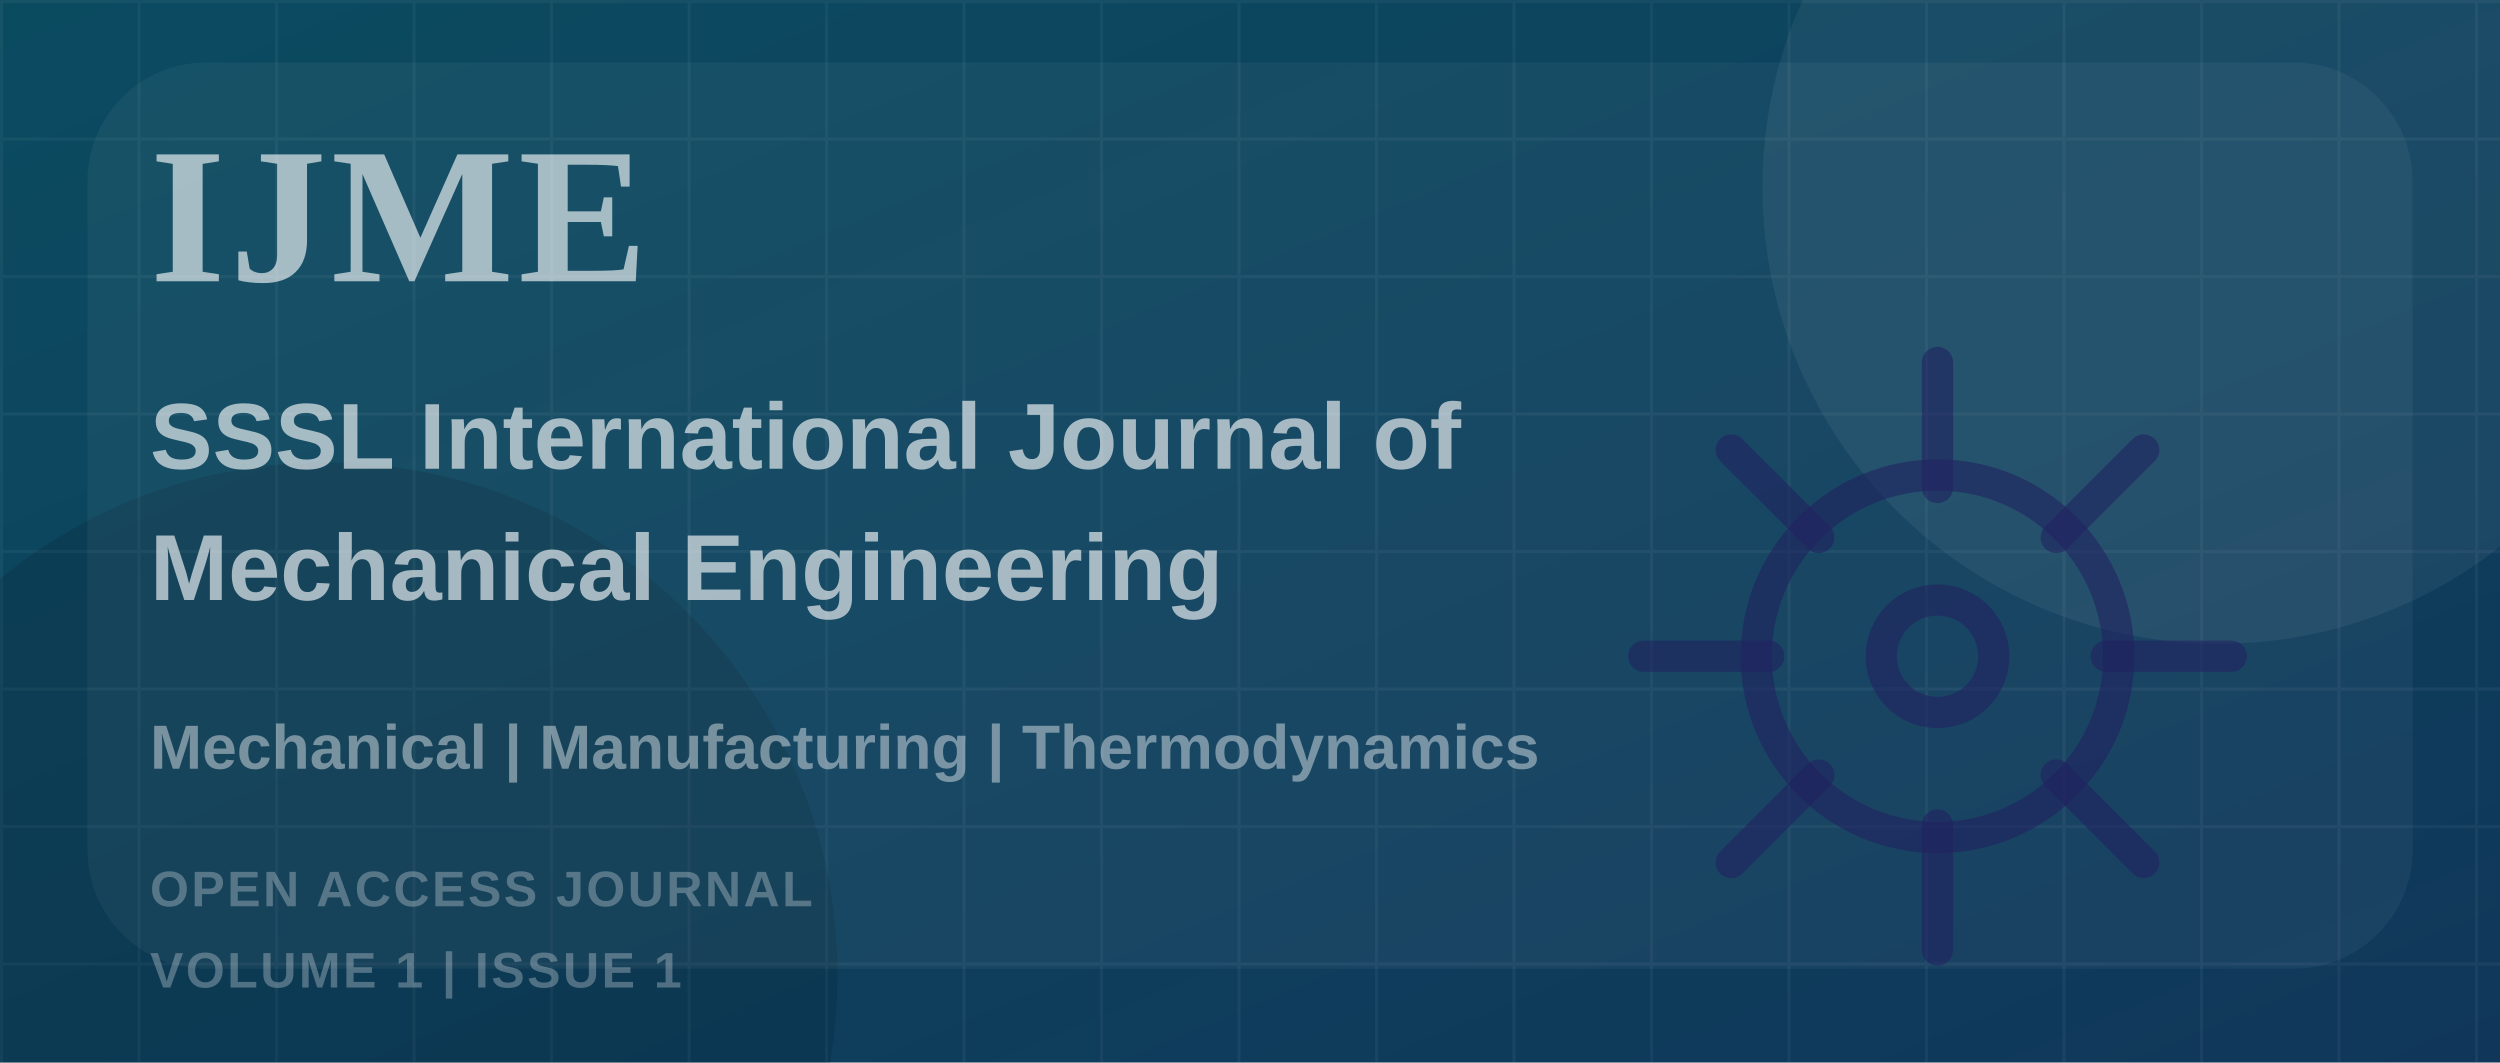
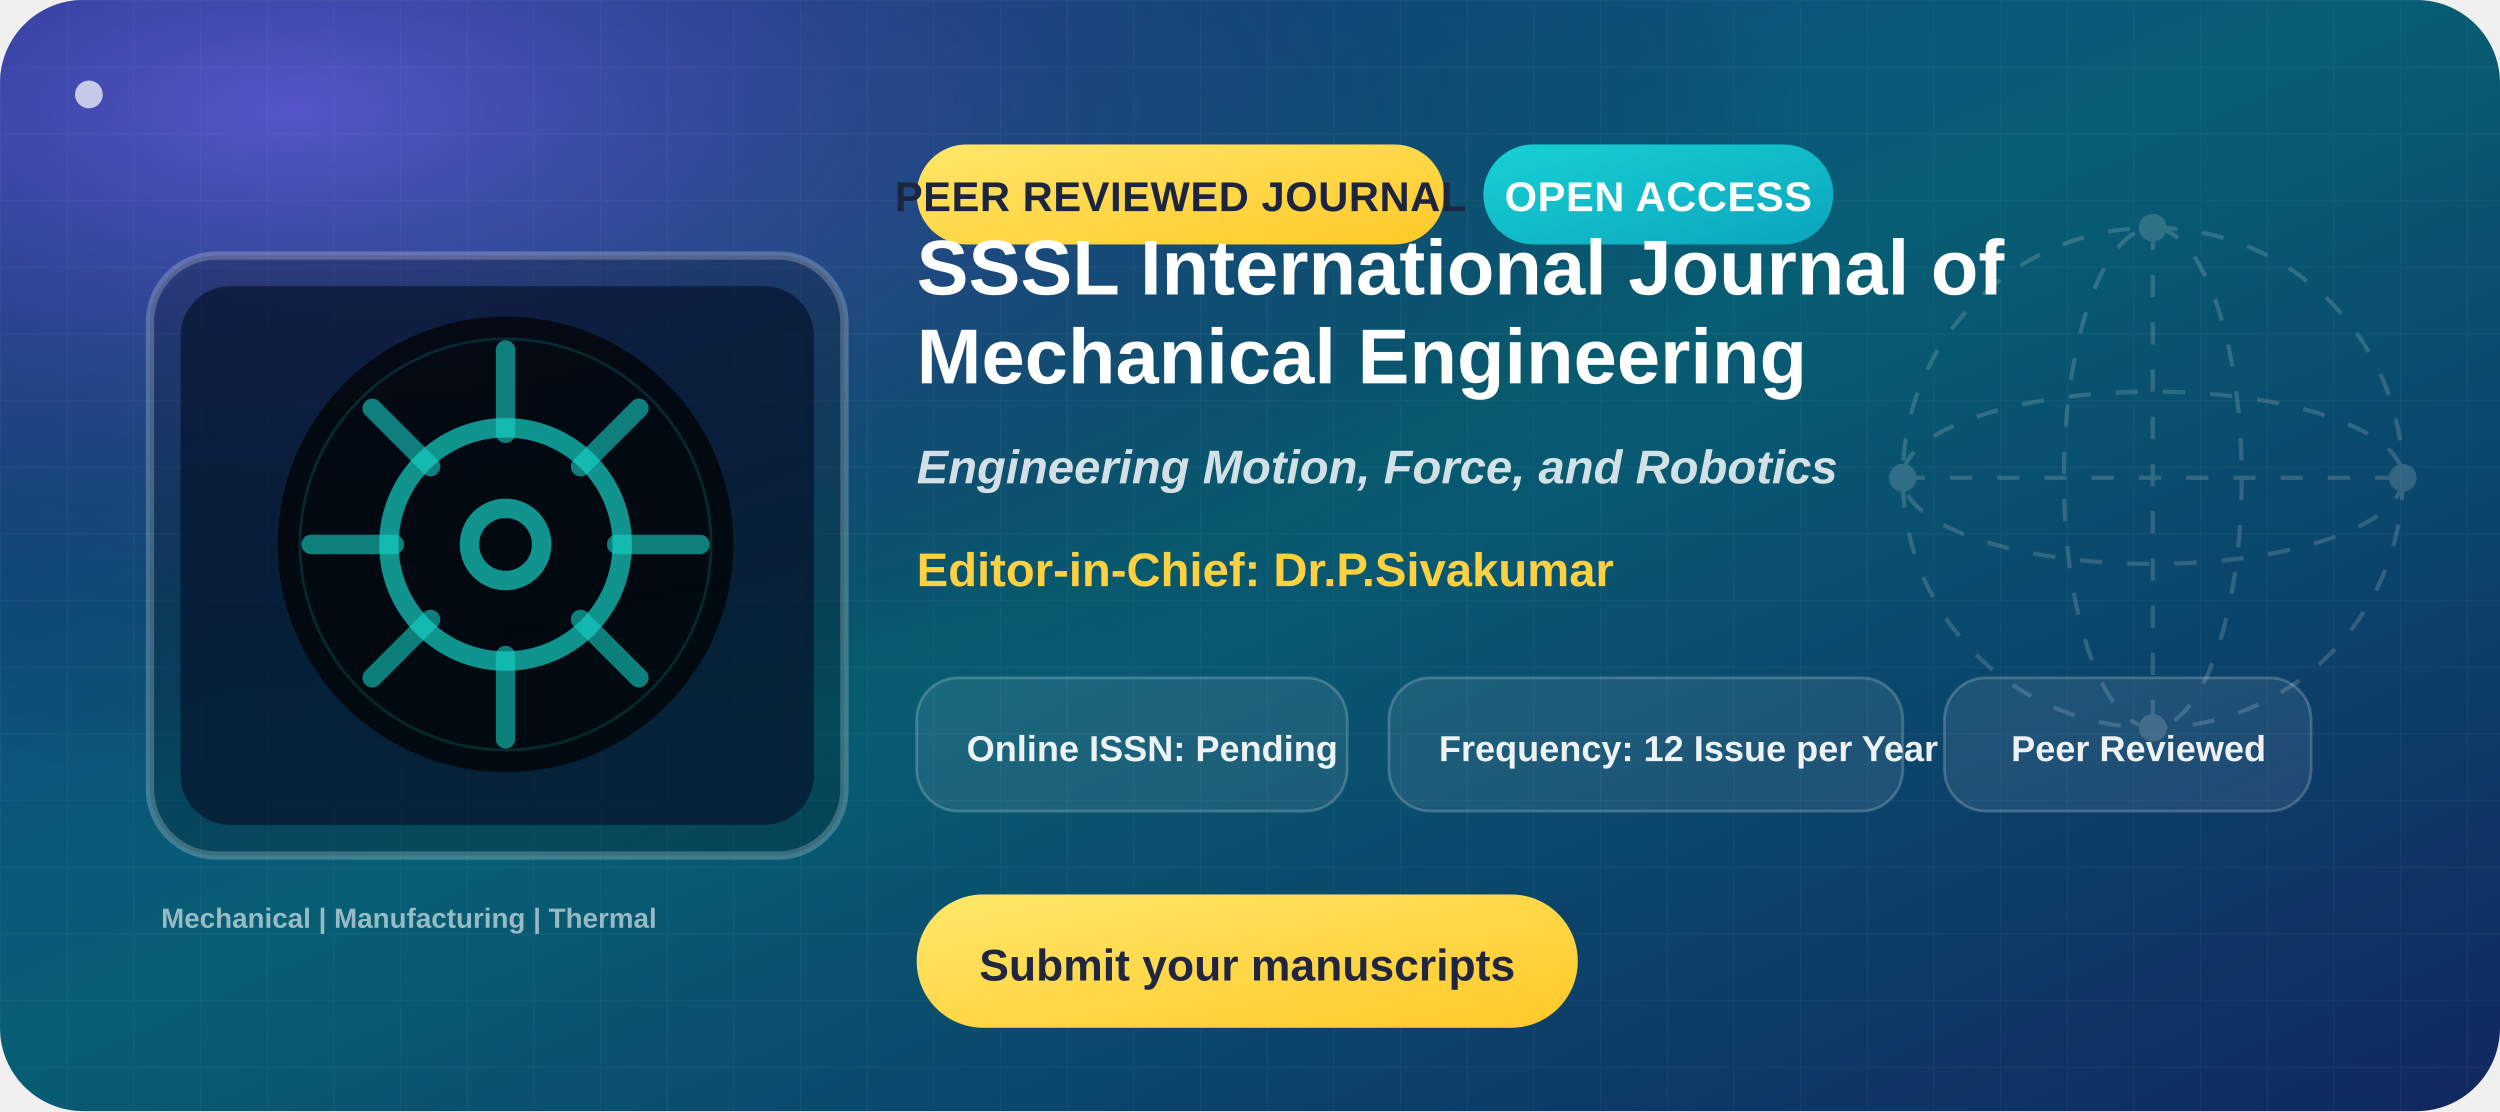
- <svg xmlns="http://www.w3.org/2000/svg" viewBox="0 0 400 170" role="img" aria-labelledby="title-IJME desc-IJME">
+ <svg xmlns="http://www.w3.org/2000/svg" viewBox="0 0 900 400" role="img" aria-labelledby="title-IJME desc-IJME">
  <defs>
-     <linearGradient id="journalBanner5" x1="0%" y1="0%" x2="100%" y2="100%">
-       <stop offset="0%" stop-color="#0b4b60" />
-       <stop offset="100%" stop-color="#10375a" />
+     <linearGradient id="bg5" x1="0%" y1="0%" x2="100%" y2="100%">
+       <stop offset="0%" stop-color="#153d8f" />
+       <stop offset="48%" stop-color="#075e73" />
+       <stop offset="100%" stop-color="#102760" />
    </linearGradient>
-     <pattern id="grid5" width="22" height="22" patternUnits="userSpaceOnUse">
-       <path d="M22 0H0V22" fill="none" stroke="#ffffff" stroke-opacity="0.045" stroke-width="1" />
+     <radialGradient id="glow5" cx="12%" cy="10%" r="60%">
+       <stop offset="0%" stop-color="#8d63ff" stop-opacity="0.55" />
+       <stop offset="100%" stop-color="#000000" stop-opacity="0" />
+     </radialGradient>
+     <linearGradient id="gold5" x1="0%" y1="0%" x2="100%" y2="100%">
+       <stop offset="0%" stop-color="#ffe76a" />
+       <stop offset="100%" stop-color="#ffc928" />
+     </linearGradient>
+     <linearGradient id="cyan5" x1="0%" y1="0%" x2="100%" y2="100%">
+       <stop offset="0%" stop-color="#17d1d3" />
+       <stop offset="100%" stop-color="#0ba5bd" />
+     </linearGradient>
+     <pattern id="grid5" width="24" height="24" patternUnits="userSpaceOnUse">
+       <path d="M24 0H0V24" fill="none" stroke="#ffffff" stroke-opacity="0.035" stroke-width="1" />
    </pattern>
-     <style>
-       .code { font-family: Georgia, 'Times New Roman', serif; font-size: 31px; font-weight: 800; letter-spacing: 0.7px; fill: rgba(255,255,255,0.62); }
-       .title { font-family: 'Outfit', 'Segoe UI', Arial, sans-serif; font-size: 15px; font-weight: 800; fill: rgba(255,255,255,0.62); }
-       .subject { font-family: 'Poppins', 'Segoe UI', Arial, sans-serif; font-size: 10px; font-weight: 700; fill: rgba(255,255,255,0.42); }
-       .meta { font-family: 'Poppins', 'Segoe UI', Arial, sans-serif; font-size: 8px; font-weight: 800; fill: rgba(255,255,255,0.28); letter-spacing: 0.4px; }
-     </style>
+     <style>.pill{font-family:'Outfit','Segoe UI',Arial,sans-serif;font-weight:900;font-size:15px;letter-spacing:.2px}.title{font-family:'Outfit','Segoe UI',Arial,sans-serif;font-weight:900;font-size:28px;fill:#fff;letter-spacing:0}.tagline{font-family:'Outfit','Segoe UI',Arial,sans-serif;font-style:italic;font-weight:800;font-size:17px;fill:rgba(255,255,255,.82)}.editor{font-family:'Outfit','Segoe UI',Arial,sans-serif;font-weight:900;font-size:17px;fill:#ffd140}.chip{font-family:'Outfit','Segoe UI',Arial,sans-serif;font-size:13px;font-weight:800;fill:rgba(255,255,255,.92)}.small{font-family:'Poppins','Segoe UI',Arial,sans-serif;font-size:10px;font-weight:800;fill:rgba(255,255,255,.58)}</style>
  </defs>
-   <rect width="400" height="170" fill="url(#journalBanner5)" />
-   <rect width="400" height="170" fill="url(#grid5)" />
-   <circle cx="355" cy="30" r="73" fill="#ffffff" opacity="0.055" />
-   <circle cx="52" cy="156" r="82" fill="#000000" opacity="0.11" />
-   <rect x="14" y="10" width="372" height="145" rx="19" fill="#ffffff" opacity="0.045" />
-   <text x="24" y="45" class="code">IJME</text>
-   <text x="24" y="75" class="title">SSSL International Journal of</text>
-   <text x="24" y="96" class="title">Mechanical Engineering</text>
-   <text x="24" y="123" class="subject">Mechanical | Manufacturing | Thermodynamics</text>
-   <text x="24" y="145" class="meta">OPEN ACCESS JOURNAL</text>
-   <text x="24" y="158" class="meta">VOLUME 1 | ISSUE 1</text>
-   <circle cx="310" cy="105" r="29" fill="none" stroke="#202061" stroke-width="5" stroke-linecap="round" stroke-linejoin="round" opacity="0.56" />
-   <circle cx="310" cy="105" r="9" fill="none" stroke="#202061" stroke-width="5" stroke-linecap="round" stroke-linejoin="round" opacity="0.56" />
-   <path d="M310 58v20M310 132v20M263 105h20M337 105h20M277 72l14 14M329 124l14 14M343 72l-14 14M291 124l-14 14" fill="none" stroke="#202061" stroke-width="5" stroke-linecap="round" stroke-linejoin="round" opacity="0.56" />
+   <rect width="900" height="400" rx="30" fill="url(#bg5)" />
+   <rect width="900" height="400" rx="30" fill="url(#glow5)" />
+   <rect width="900" height="400" rx="30" fill="url(#grid5)" />
+   <circle cx="32" cy="34" r="5" fill="#fff" opacity=".7" />
+   <g opacity=".16" transform="translate(675 64)">
+     <circle cx="100" cy="108" r="90" fill="none" stroke="#fff" stroke-width="1.5" stroke-dasharray="8 9" />
+     <ellipse cx="100" cy="108" rx="90" ry="31" fill="none" stroke="#fff" stroke-width="1.5" stroke-dasharray="8 9" />
+     <ellipse cx="100" cy="108" rx="32" ry="90" fill="none" stroke="#fff" stroke-width="1.5" stroke-dasharray="8 9" />
+     <path d="M10 108h180M100 18v180" stroke="#fff" stroke-width="1.5" stroke-dasharray="8 9" />
+     <circle cx="100" cy="18" r="5" fill="#fff" />
+     <circle cx="100" cy="198" r="5" fill="#fff" />
+     <circle cx="10" cy="108" r="5" fill="#fff" />
+     <circle cx="190" cy="108" r="5" fill="#fff" />
+   </g>
+   <g transform="translate(54 92)">
+     <rect x="0" y="0" width="250" height="216" rx="24" fill="rgba(0,0,0,.22)" stroke="rgba(255,255,255,.22)" stroke-width="3" />
+     <rect x="11" y="11" width="228" height="194" rx="18" fill="rgba(4,15,38,.64)" />
+     <g transform="translate(6 6)">
+       <circle cx="122" cy="98" r="82" fill="#000" opacity=".7" />
+       <circle cx="122" cy="98" r="74" fill="none" stroke="#16d4c8" stroke-opacity=".16" />
+       <circle cx="122" cy="98" r="42" fill="none" stroke="#16d4c8" stroke-linecap="round" stroke-linejoin="round" stroke-width="7" opacity="0.68" />
+       <circle cx="122" cy="98" r="13" fill="none" stroke="#16d4c8" stroke-linecap="round" stroke-linejoin="round" stroke-width="7" opacity="0.68" />
+       <path d="M122 28v30M122 138v30M52 98h30M162 98h30M74 49l21 21M149 125l21 21M170 49l-21 21M95 125l-21 21" fill="none" stroke="#16d4c8" stroke-linecap="round" stroke-linejoin="round" stroke-width="7" opacity="0.58" />
+     </g>
+   </g>
+   <g transform="translate(330 52)">
+     <rect x="0" y="0" width="190" height="36" rx="18" fill="url(#gold5)" />
+     <text x="95" y="24" text-anchor="middle" class="pill" fill="#1d2440">PEER REVIEWED JOURNAL</text>
+     <rect x="204" y="0" width="126" height="36" rx="18" fill="url(#cyan5)" />
+     <text x="267" y="24" text-anchor="middle" class="pill" fill="#fff">OPEN ACCESS</text>
+   </g>
+   <text x="330" y="106" class="title">SSSL International Journal of</text>
+   <text x="330" y="138" class="title">Mechanical Engineering</text>
+   <text x="330" y="174" class="tagline">Engineering Motion, Force, and Robotics</text>
+   <text x="330" y="211" class="editor">Editor-in-Chief: Dr.P.Sivakumar</text>
+   <g transform="translate(330 244)">
+     <rect x="0" y="0" width="155" height="48" rx="15" fill="rgba(255,255,255,.08)" stroke="rgba(255,255,255,.20)" />
+     <text x="18" y="30" class="chip">Online ISSN: Pending</text>
+     <rect x="170" y="0" width="185" height="48" rx="15" fill="rgba(255,255,255,.08)" stroke="rgba(255,255,255,.20)" />
+     <text x="188" y="30" class="chip">Frequency: 12 Issue per Year</text>
+     <rect x="370" y="0" width="132" height="48" rx="15" fill="rgba(255,255,255,.08)" stroke="rgba(255,255,255,.20)" />
+     <text x="394" y="30" class="chip">Peer Reviewed</text>
+   </g>
+   <g transform="translate(330 322)">
+     <rect x="0" y="0" width="238" height="48" rx="24" fill="url(#gold5)" />
+     <text x="119" y="31" text-anchor="middle" font-family="Outfit,Arial" font-size="16" font-weight="900" fill="#20263f">Submit your manuscripts</text>
+   </g>
+   <text x="58" y="334" class="small">Mechanical | Manufacturing | Thermal</text>
</svg>
